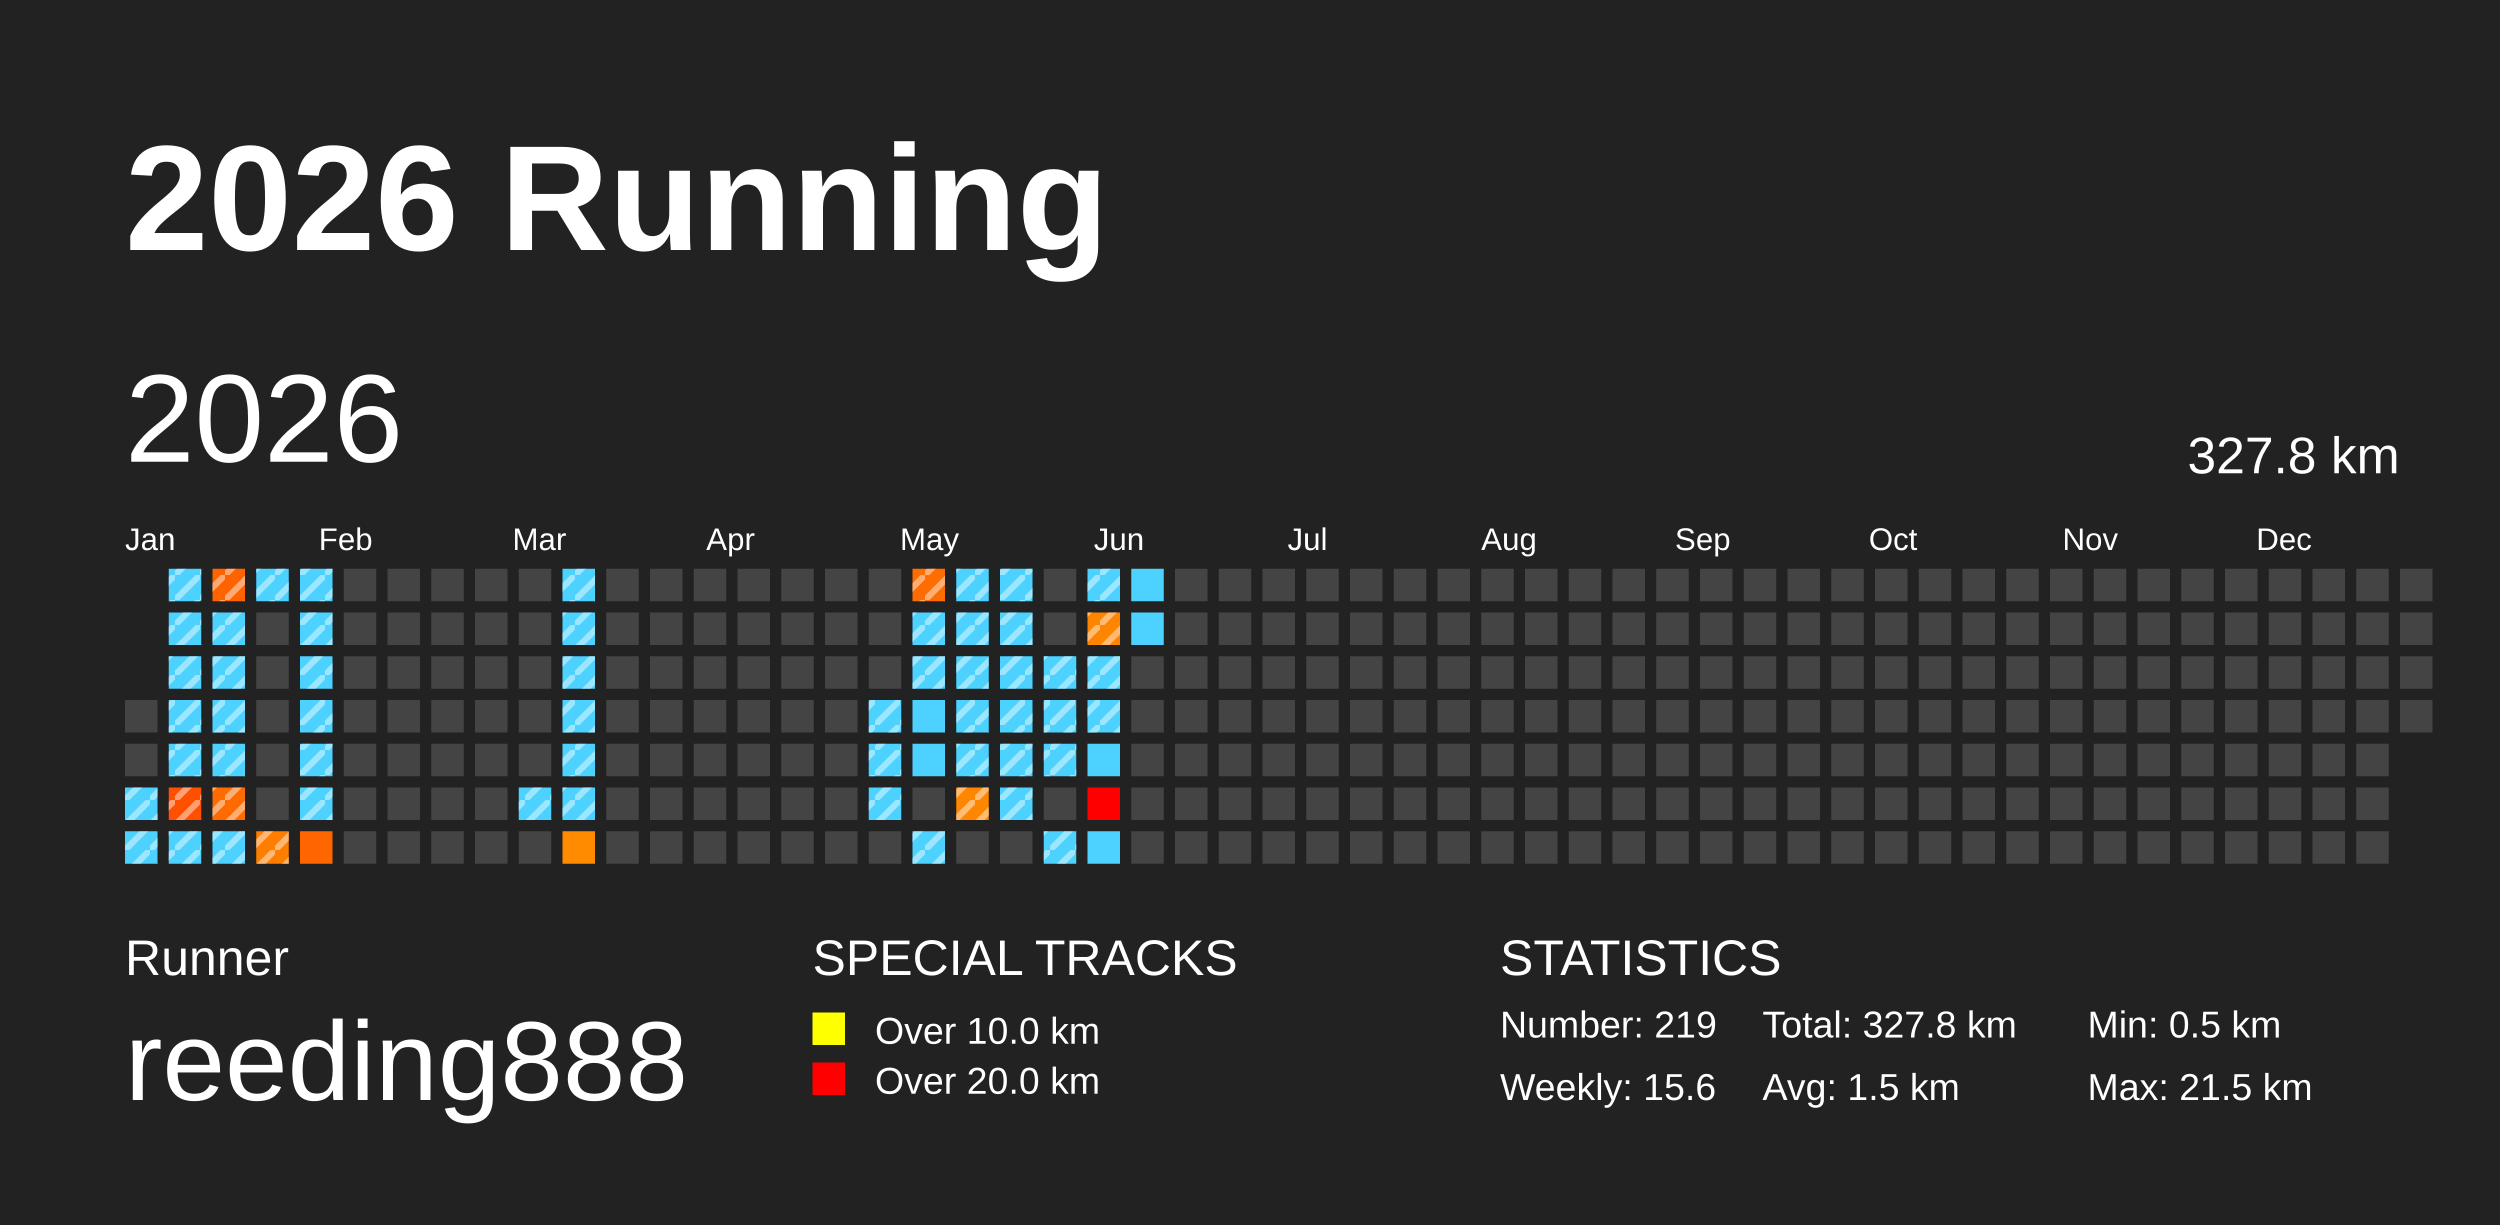
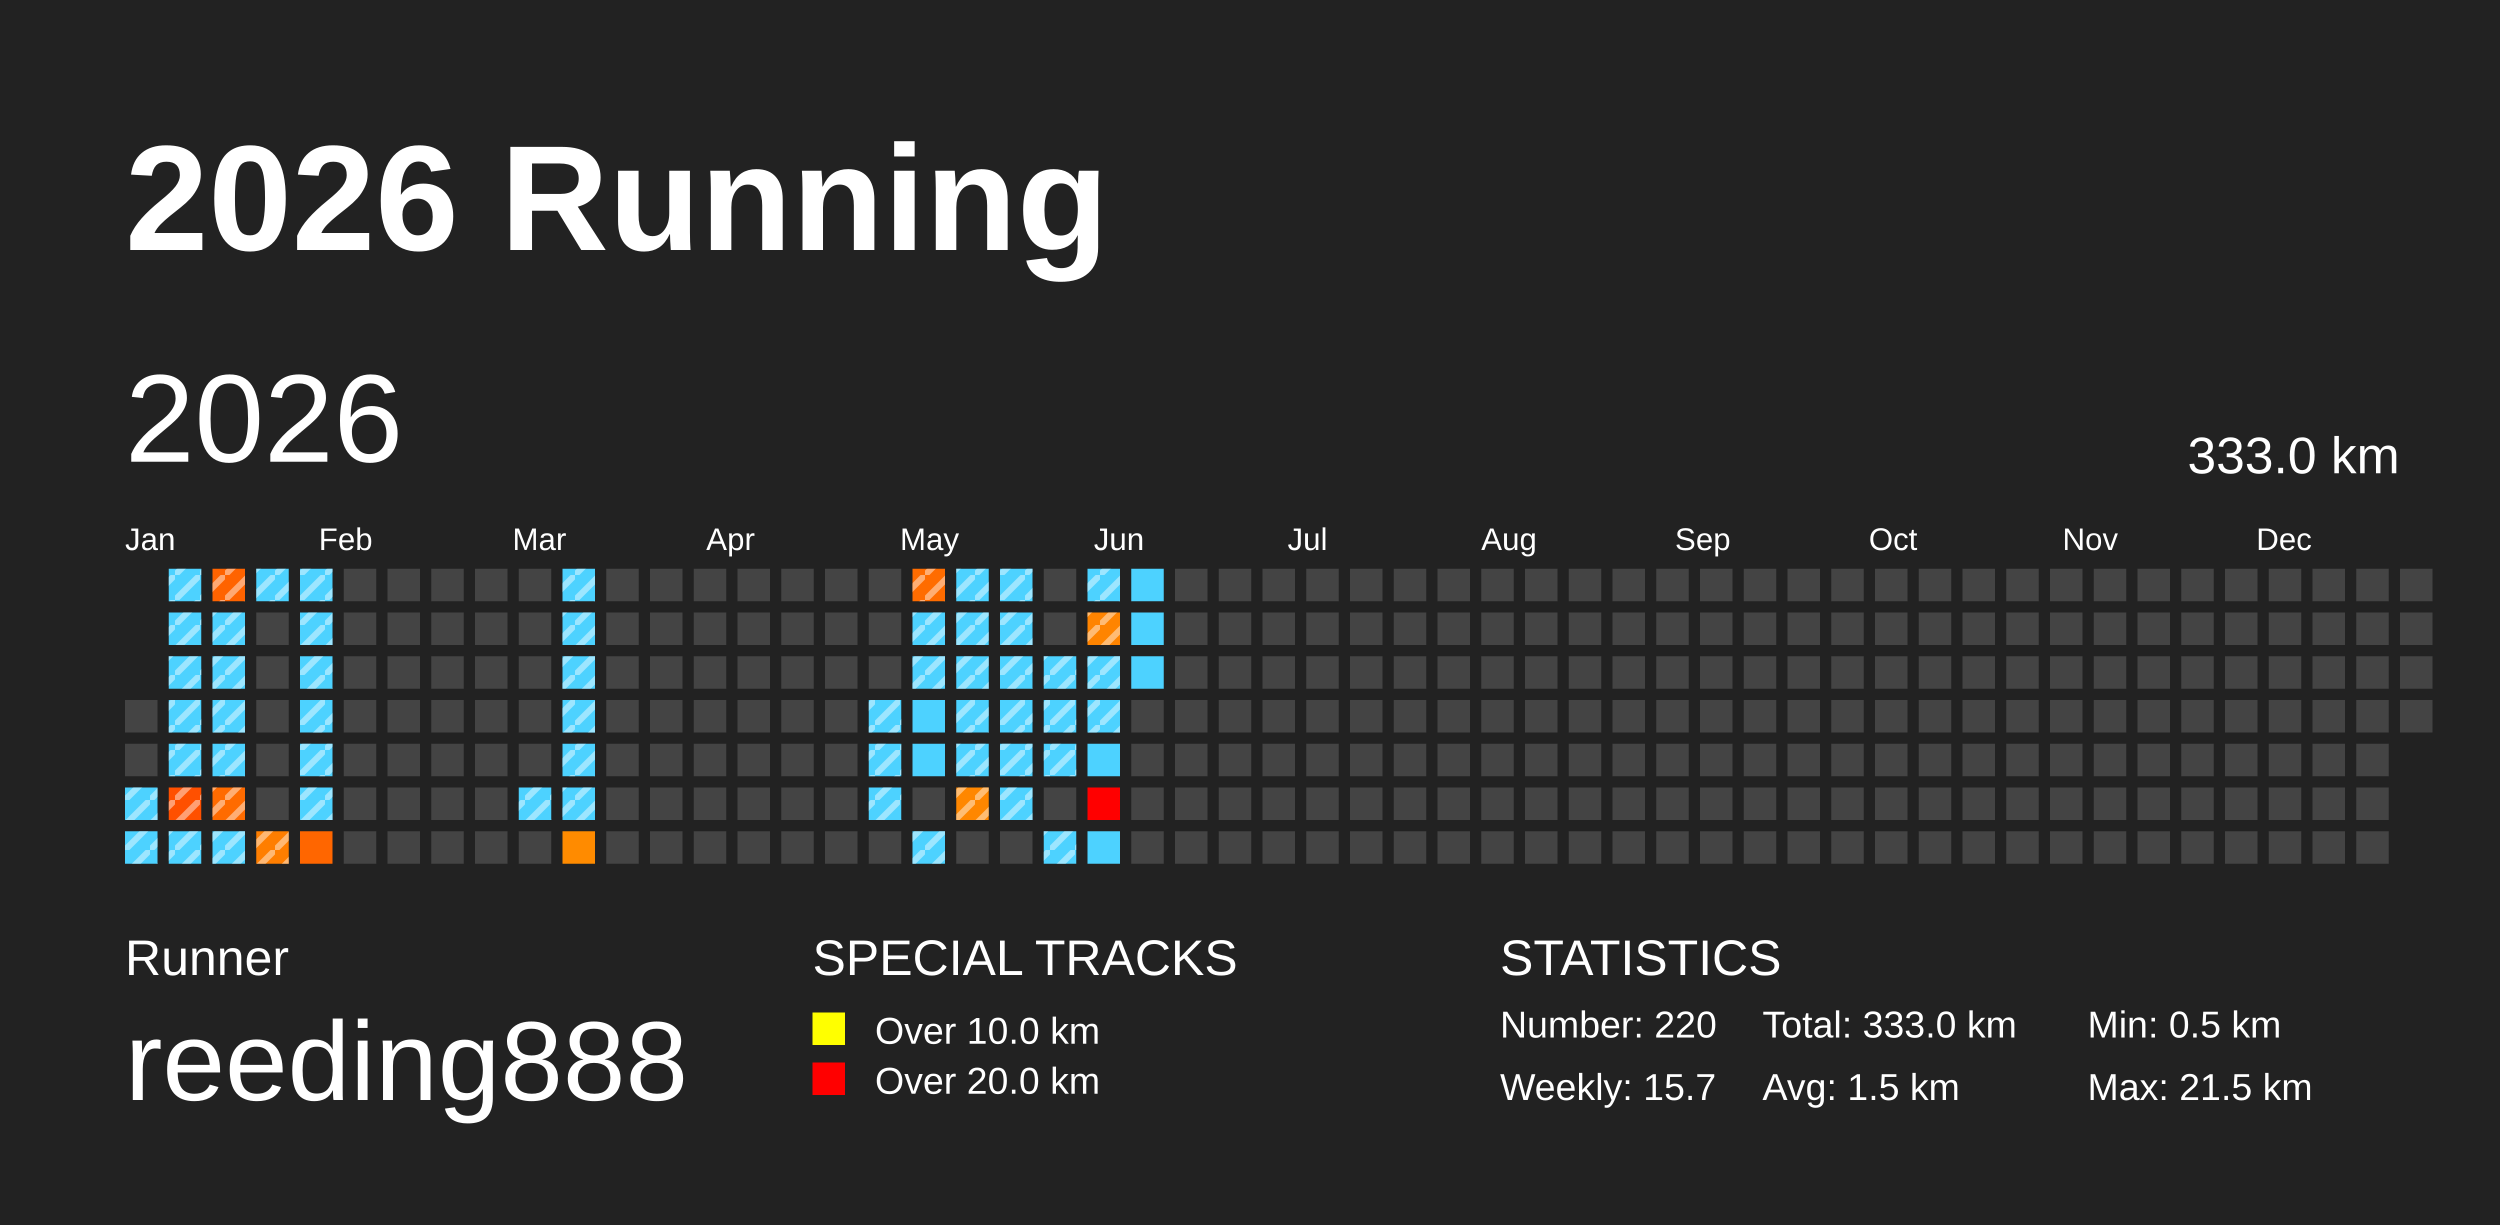
<svg xmlns="http://www.w3.org/2000/svg" baseProfile="full" height="98mm" version="1.1" viewBox="0,0,200,98" width="200mm">
  <defs>
    <pattern height="2" id="indoor-stripe" patternUnits="userSpaceOnUse" width="2">
      <line stroke="white" stroke-opacity="0.45" stroke-width="0.5" x1="0" x2="2" y1="2" y2="0" />
    </pattern>
  </defs>
  <rect fill="#222222" height="98" width="200" x="0" y="0" />
  <text fill="#FFFFFF" style="font-size:12px; font-family:Arial; font-weight:bold;" x="10" y="20">2026 Running</text>
  <text fill="#FFFFFF" style="font-size:4px; font-family:Arial" x="10" y="78">Runner</text>
  <text fill="#FFFFFF" style="font-size:9px; font-family:Arial" x="10" y="88">reeding888</text>
  <text fill="#FFFFFF" style="font-size:4px; font-family:Arial" x="65" y="78">SPECIAL TRACKS</text>
  <rect fill="yellow" height="2.6" width="2.6" x="65" y="81" />
  <text fill="#FFFFFF" style="font-size:3px; font-family:Arial" x="70" y="83.5">Over 10.0 km</text>
  <rect fill="red" height="2.6" width="2.6" x="65" y="85" />
  <text fill="#FFFFFF" style="font-size:3px; font-family:Arial" x="70" y="87.5">Over 20.0 km</text>
  <text fill="#FFFFFF" style="font-size:4px; font-family:Arial" x="120" y="78">STATISTICS</text>
-   <text fill="#FFFFFF" style="font-size:3px; font-family:Arial" x="120" y="83">Number: 219</text>
-   <text fill="#FFFFFF" style="font-size:3px; font-family:Arial" x="120" y="88">Weekly: 15.6</text>
-   <text fill="#FFFFFF" style="font-size:3px; font-family:Arial" x="141" y="83">Total: 327.8 km</text>
+   <text fill="#FFFFFF" style="font-size:3px; font-family:Arial" x="120" y="83">Number: 220</text>
+   <text fill="#FFFFFF" style="font-size:3px; font-family:Arial" x="120" y="88">Weekly: 15.7</text>
+   <text fill="#FFFFFF" style="font-size:3px; font-family:Arial" x="141" y="83">Total: 333.0 km</text>
  <text fill="#FFFFFF" style="font-size:3px; font-family:Arial" x="141" y="88">Avg: 1.5 km</text>
  <text fill="#FFFFFF" style="font-size:3px; font-family:Arial" x="167" y="83">Min: 0.5 km</text>
  <text fill="#FFFFFF" style="font-size:3px; font-family:Arial" x="167" y="88">Max: 21.5 km</text>
  <text dominant-baseline="hanging" fill="#FFFFFF" style="font-size:10.0px; font-family:Arial;" x="10" y="30">2026</text>
-   <text dominant-baseline="hanging" fill="#FFFFFF" style="font-size:4.125px; font-family:Arial;" x="175" y="35">327.8 km</text>
+   <text dominant-baseline="hanging" fill="#FFFFFF" style="font-size:4.125px; font-family:Arial;" x="175" y="35">333.0 km</text>
  <text fill="#FFFFFF" style="font-size:2.5px; font-family:Arial" x="10.0" y="44">Jan</text>
  <text fill="#FFFFFF" style="font-size:2.5px; font-family:Arial" x="25.5" y="44">Feb</text>
  <text fill="#FFFFFF" style="font-size:2.5px; font-family:Arial" x="41.0" y="44">Mar</text>
  <text fill="#FFFFFF" style="font-size:2.5px; font-family:Arial" x="56.5" y="44">Apr</text>
  <text fill="#FFFFFF" style="font-size:2.5px; font-family:Arial" x="72.0" y="44">May</text>
  <text fill="#FFFFFF" style="font-size:2.5px; font-family:Arial" x="87.5" y="44">Jun</text>
  <text fill="#FFFFFF" style="font-size:2.5px; font-family:Arial" x="103.0" y="44">Jul</text>
  <text fill="#FFFFFF" style="font-size:2.5px; font-family:Arial" x="118.5" y="44">Aug</text>
  <text fill="#FFFFFF" style="font-size:2.5px; font-family:Arial" x="134.0" y="44">Sep</text>
  <text fill="#FFFFFF" style="font-size:2.5px; font-family:Arial" x="149.5" y="44">Oct</text>
  <text fill="#FFFFFF" style="font-size:2.5px; font-family:Arial" x="165.0" y="44">Nov</text>
  <text fill="#FFFFFF" style="font-size:2.5px; font-family:Arial" x="180.5" y="44">Dec</text>
  <rect fill="#444444" height="2.6" width="2.6" x="10.0" y="56.0" />
  <rect fill="#444444" height="2.6" width="2.6" x="10.0" y="59.5" />
  <rect fill="#4dd2ff" height="2.6" width="2.6" x="10.0" y="63.0" />
  <rect fill="url(#indoor-stripe)" height="2.6" style="pointer-events: none;" width="2.6" x="10.0" y="63.0" />
  <rect fill="#4dd2ff" height="2.6" width="2.6" x="10.0" y="66.5" />
  <rect fill="url(#indoor-stripe)" height="2.6" style="pointer-events: none;" width="2.6" x="10.0" y="66.5" />
  <rect fill="#4dd2ff" height="2.6" width="2.6" x="13.5" y="45.5" />
  <rect fill="url(#indoor-stripe)" height="2.6" style="pointer-events: none;" width="2.6" x="13.5" y="45.5" />
  <rect fill="#4dd2ff" height="2.6" width="2.6" x="13.5" y="49.0" />
  <rect fill="url(#indoor-stripe)" height="2.6" style="pointer-events: none;" width="2.6" x="13.5" y="49.0" />
  <rect fill="#4dd2ff" height="2.6" width="2.6" x="13.5" y="52.5" />
  <rect fill="url(#indoor-stripe)" height="2.6" style="pointer-events: none;" width="2.6" x="13.5" y="52.5" />
  <rect fill="#4dd2ff" height="2.6" width="2.6" x="13.5" y="56.0" />
  <rect fill="url(#indoor-stripe)" height="2.6" style="pointer-events: none;" width="2.6" x="13.5" y="56.0" />
  <rect fill="#4dd2ff" height="2.6" width="2.6" x="13.5" y="59.5" />
  <rect fill="url(#indoor-stripe)" height="2.6" style="pointer-events: none;" width="2.6" x="13.5" y="59.5" />
  <rect fill="#ff5000" height="2.6" width="2.6" x="13.5" y="63.0" />
  <rect fill="url(#indoor-stripe)" height="2.6" style="pointer-events: none;" width="2.6" x="13.5" y="63.0" />
  <rect fill="#4dd2ff" height="2.6" width="2.6" x="13.5" y="66.5" />
  <rect fill="url(#indoor-stripe)" height="2.6" style="pointer-events: none;" width="2.6" x="13.5" y="66.5" />
  <rect fill="#ff6300" height="2.6" width="2.6" x="17.0" y="45.5" />
  <rect fill="url(#indoor-stripe)" height="2.6" style="pointer-events: none;" width="2.6" x="17.0" y="45.5" />
  <rect fill="#4dd2ff" height="2.6" width="2.6" x="17.0" y="49.0" />
  <rect fill="url(#indoor-stripe)" height="2.6" style="pointer-events: none;" width="2.6" x="17.0" y="49.0" />
  <rect fill="#4dd2ff" height="2.6" width="2.6" x="17.0" y="52.5" />
  <rect fill="url(#indoor-stripe)" height="2.6" style="pointer-events: none;" width="2.6" x="17.0" y="52.5" />
  <rect fill="#4dd2ff" height="2.6" width="2.6" x="17.0" y="56.0" />
  <rect fill="url(#indoor-stripe)" height="2.6" style="pointer-events: none;" width="2.6" x="17.0" y="56.0" />
  <rect fill="#4dd2ff" height="2.6" width="2.6" x="17.0" y="59.5" />
  <rect fill="url(#indoor-stripe)" height="2.6" style="pointer-events: none;" width="2.6" x="17.0" y="59.5" />
  <rect fill="#ff6b00" height="2.6" width="2.6" x="17.0" y="63.0" />
  <rect fill="url(#indoor-stripe)" height="2.6" style="pointer-events: none;" width="2.6" x="17.0" y="63.0" />
  <rect fill="#4dd2ff" height="2.6" width="2.6" x="17.0" y="66.5" />
  <rect fill="url(#indoor-stripe)" height="2.6" style="pointer-events: none;" width="2.6" x="17.0" y="66.5" />
  <rect fill="#4dd2ff" height="2.6" width="2.6" x="20.5" y="45.5" />
  <rect fill="url(#indoor-stripe)" height="2.6" style="pointer-events: none;" width="2.6" x="20.5" y="45.5" />
  <rect fill="#444444" height="2.6" width="2.6" x="20.5" y="49.0" />
  <rect fill="#444444" height="2.6" width="2.6" x="20.5" y="52.5" />
  <rect fill="#444444" height="2.6" width="2.6" x="20.5" y="56.0" />
  <rect fill="#444444" height="2.6" width="2.6" x="20.5" y="59.5" />
  <rect fill="#444444" height="2.6" width="2.6" x="20.5" y="63.0" />
  <rect fill="#ff7e00" height="2.6" width="2.6" x="20.5" y="66.5" />
  <rect fill="url(#indoor-stripe)" height="2.6" style="pointer-events: none;" width="2.6" x="20.5" y="66.5" />
  <rect fill="#4dd2ff" height="2.6" width="2.6" x="24.0" y="45.5" />
  <rect fill="url(#indoor-stripe)" height="2.6" style="pointer-events: none;" width="2.6" x="24.0" y="45.5" />
  <rect fill="#4dd2ff" height="2.6" width="2.6" x="24.0" y="49.0" />
  <rect fill="url(#indoor-stripe)" height="2.6" style="pointer-events: none;" width="2.6" x="24.0" y="49.0" />
  <rect fill="#4dd2ff" height="2.6" width="2.6" x="24.0" y="52.5" />
  <rect fill="url(#indoor-stripe)" height="2.6" style="pointer-events: none;" width="2.6" x="24.0" y="52.5" />
  <rect fill="#4dd2ff" height="2.6" width="2.6" x="24.0" y="56.0" />
  <rect fill="url(#indoor-stripe)" height="2.6" style="pointer-events: none;" width="2.6" x="24.0" y="56.0" />
  <rect fill="#4dd2ff" height="2.6" width="2.6" x="24.0" y="59.5" />
  <rect fill="url(#indoor-stripe)" height="2.6" style="pointer-events: none;" width="2.6" x="24.0" y="59.5" />
  <rect fill="#4dd2ff" height="2.6" width="2.6" x="24.0" y="63.0" />
  <rect fill="url(#indoor-stripe)" height="2.6" style="pointer-events: none;" width="2.6" x="24.0" y="63.0" />
  <rect fill="#ff6600" height="2.6" width="2.6" x="24.0" y="66.5" />
  <rect fill="#444444" height="2.6" width="2.6" x="27.5" y="45.5" />
  <rect fill="#444444" height="2.6" width="2.6" x="27.5" y="49.0" />
  <rect fill="#444444" height="2.6" width="2.6" x="27.5" y="52.5" />
  <rect fill="#444444" height="2.6" width="2.6" x="27.5" y="56.0" />
  <rect fill="#444444" height="2.6" width="2.6" x="27.5" y="59.5" />
  <rect fill="#444444" height="2.6" width="2.6" x="27.5" y="63.0" />
  <rect fill="#444444" height="2.6" width="2.6" x="27.5" y="66.5" />
  <rect fill="#444444" height="2.6" width="2.6" x="31.0" y="45.5" />
  <rect fill="#444444" height="2.6" width="2.6" x="31.0" y="49.0" />
  <rect fill="#444444" height="2.6" width="2.6" x="31.0" y="52.5" />
  <rect fill="#444444" height="2.6" width="2.6" x="31.0" y="56.0" />
  <rect fill="#444444" height="2.6" width="2.6" x="31.0" y="59.5" />
  <rect fill="#444444" height="2.6" width="2.6" x="31.0" y="63.0" />
  <rect fill="#444444" height="2.6" width="2.6" x="31.0" y="66.5" />
  <rect fill="#444444" height="2.6" width="2.6" x="34.5" y="45.5" />
  <rect fill="#444444" height="2.6" width="2.6" x="34.5" y="49.0" />
  <rect fill="#444444" height="2.6" width="2.6" x="34.5" y="52.5" />
  <rect fill="#444444" height="2.6" width="2.6" x="34.5" y="56.0" />
  <rect fill="#444444" height="2.6" width="2.6" x="34.5" y="59.5" />
  <rect fill="#444444" height="2.6" width="2.6" x="34.5" y="63.0" />
  <rect fill="#444444" height="2.6" width="2.6" x="34.5" y="66.5" />
  <rect fill="#444444" height="2.6" width="2.6" x="38.0" y="45.5" />
  <rect fill="#444444" height="2.6" width="2.6" x="38.0" y="49.0" />
  <rect fill="#444444" height="2.6" width="2.6" x="38.0" y="52.5" />
  <rect fill="#444444" height="2.6" width="2.6" x="38.0" y="56.0" />
  <rect fill="#444444" height="2.6" width="2.6" x="38.0" y="59.5" />
  <rect fill="#444444" height="2.6" width="2.6" x="38.0" y="63.0" />
  <rect fill="#444444" height="2.6" width="2.6" x="38.0" y="66.5" />
  <rect fill="#444444" height="2.6" width="2.6" x="41.5" y="45.5" />
  <rect fill="#444444" height="2.6" width="2.6" x="41.5" y="49.0" />
  <rect fill="#444444" height="2.6" width="2.6" x="41.5" y="52.5" />
  <rect fill="#444444" height="2.6" width="2.6" x="41.5" y="56.0" />
  <rect fill="#444444" height="2.6" width="2.6" x="41.5" y="59.5" />
  <rect fill="#4dd2ff" height="2.6" width="2.6" x="41.5" y="63.0" />
  <rect fill="url(#indoor-stripe)" height="2.6" style="pointer-events: none;" width="2.6" x="41.5" y="63.0" />
  <rect fill="#444444" height="2.6" width="2.6" x="41.5" y="66.5" />
  <rect fill="#4dd2ff" height="2.6" width="2.6" x="45.0" y="45.5" />
  <rect fill="url(#indoor-stripe)" height="2.6" style="pointer-events: none;" width="2.6" x="45.0" y="45.5" />
  <rect fill="#4dd2ff" height="2.6" width="2.6" x="45.0" y="49.0" />
  <rect fill="url(#indoor-stripe)" height="2.6" style="pointer-events: none;" width="2.6" x="45.0" y="49.0" />
  <rect fill="#4dd2ff" height="2.6" width="2.6" x="45.0" y="52.5" />
  <rect fill="url(#indoor-stripe)" height="2.6" style="pointer-events: none;" width="2.6" x="45.0" y="52.5" />
  <rect fill="#4dd2ff" height="2.6" width="2.6" x="45.0" y="56.0" />
  <rect fill="url(#indoor-stripe)" height="2.6" style="pointer-events: none;" width="2.6" x="45.0" y="56.0" />
  <rect fill="#4dd2ff" height="2.6" width="2.6" x="45.0" y="59.5" />
  <rect fill="url(#indoor-stripe)" height="2.6" style="pointer-events: none;" width="2.6" x="45.0" y="59.5" />
  <rect fill="#4dd2ff" height="2.6" width="2.6" x="45.0" y="63.0" />
  <rect fill="url(#indoor-stripe)" height="2.6" style="pointer-events: none;" width="2.6" x="45.0" y="63.0" />
  <rect fill="#ff8b00" height="2.6" width="2.6" x="45.0" y="66.5" />
  <rect fill="#444444" height="2.6" width="2.6" x="48.5" y="45.5" />
  <rect fill="#444444" height="2.6" width="2.6" x="48.5" y="49.0" />
  <rect fill="#444444" height="2.6" width="2.6" x="48.5" y="52.5" />
  <rect fill="#444444" height="2.6" width="2.6" x="48.5" y="56.0" />
  <rect fill="#444444" height="2.6" width="2.6" x="48.5" y="59.5" />
  <rect fill="#444444" height="2.6" width="2.6" x="48.5" y="63.0" />
  <rect fill="#444444" height="2.6" width="2.6" x="48.5" y="66.5" />
  <rect fill="#444444" height="2.6" width="2.6" x="52.0" y="45.5" />
  <rect fill="#444444" height="2.6" width="2.6" x="52.0" y="49.0" />
  <rect fill="#444444" height="2.6" width="2.6" x="52.0" y="52.5" />
  <rect fill="#444444" height="2.6" width="2.6" x="52.0" y="56.0" />
  <rect fill="#444444" height="2.6" width="2.6" x="52.0" y="59.5" />
  <rect fill="#444444" height="2.6" width="2.6" x="52.0" y="63.0" />
  <rect fill="#444444" height="2.6" width="2.6" x="52.0" y="66.5" />
  <rect fill="#444444" height="2.6" width="2.6" x="55.5" y="45.5" />
  <rect fill="#444444" height="2.6" width="2.6" x="55.5" y="49.0" />
  <rect fill="#444444" height="2.6" width="2.6" x="55.5" y="52.5" />
  <rect fill="#444444" height="2.6" width="2.6" x="55.5" y="56.0" />
  <rect fill="#444444" height="2.6" width="2.6" x="55.5" y="59.5" />
  <rect fill="#444444" height="2.6" width="2.6" x="55.5" y="63.0" />
  <rect fill="#444444" height="2.6" width="2.6" x="55.5" y="66.5" />
  <rect fill="#444444" height="2.6" width="2.6" x="59.0" y="45.5" />
  <rect fill="#444444" height="2.6" width="2.6" x="59.0" y="49.0" />
  <rect fill="#444444" height="2.6" width="2.6" x="59.0" y="52.5" />
  <rect fill="#444444" height="2.6" width="2.6" x="59.0" y="56.0" />
  <rect fill="#444444" height="2.6" width="2.6" x="59.0" y="59.5" />
  <rect fill="#444444" height="2.6" width="2.6" x="59.0" y="63.0" />
  <rect fill="#444444" height="2.6" width="2.6" x="59.0" y="66.5" />
  <rect fill="#444444" height="2.6" width="2.6" x="62.5" y="45.5" />
  <rect fill="#444444" height="2.6" width="2.6" x="62.5" y="49.0" />
  <rect fill="#444444" height="2.6" width="2.6" x="62.5" y="52.5" />
  <rect fill="#444444" height="2.6" width="2.6" x="62.5" y="56.0" />
  <rect fill="#444444" height="2.6" width="2.6" x="62.5" y="59.5" />
  <rect fill="#444444" height="2.6" width="2.6" x="62.5" y="63.0" />
  <rect fill="#444444" height="2.6" width="2.6" x="62.5" y="66.5" />
  <rect fill="#444444" height="2.6" width="2.6" x="66.0" y="45.5" />
  <rect fill="#444444" height="2.6" width="2.6" x="66.0" y="49.0" />
  <rect fill="#444444" height="2.6" width="2.6" x="66.0" y="52.5" />
  <rect fill="#444444" height="2.6" width="2.6" x="66.0" y="56.0" />
  <rect fill="#444444" height="2.6" width="2.6" x="66.0" y="59.5" />
  <rect fill="#444444" height="2.6" width="2.6" x="66.0" y="63.0" />
  <rect fill="#444444" height="2.6" width="2.6" x="66.0" y="66.5" />
  <rect fill="#444444" height="2.6" width="2.6" x="69.5" y="45.5" />
  <rect fill="#444444" height="2.6" width="2.6" x="69.5" y="49.0" />
  <rect fill="#444444" height="2.6" width="2.6" x="69.5" y="52.5" />
  <rect fill="#4dd2ff" height="2.6" width="2.6" x="69.5" y="56.0" />
  <rect fill="url(#indoor-stripe)" height="2.6" style="pointer-events: none;" width="2.6" x="69.5" y="56.0" />
  <rect fill="#4dd2ff" height="2.6" width="2.6" x="69.5" y="59.5" />
  <rect fill="url(#indoor-stripe)" height="2.6" style="pointer-events: none;" width="2.6" x="69.5" y="59.5" />
  <rect fill="#4dd2ff" height="2.6" width="2.6" x="69.5" y="63.0" />
  <rect fill="url(#indoor-stripe)" height="2.6" style="pointer-events: none;" width="2.6" x="69.5" y="63.0" />
  <rect fill="#444444" height="2.6" width="2.6" x="69.5" y="66.5" />
  <rect fill="#ff6c00" height="2.6" width="2.6" x="73.0" y="45.5" />
  <rect fill="url(#indoor-stripe)" height="2.6" style="pointer-events: none;" width="2.6" x="73.0" y="45.5" />
  <rect fill="#4dd2ff" height="2.6" width="2.6" x="73.0" y="49.0" />
  <rect fill="url(#indoor-stripe)" height="2.6" style="pointer-events: none;" width="2.6" x="73.0" y="49.0" />
  <rect fill="#4dd2ff" height="2.6" width="2.6" x="73.0" y="52.5" />
  <rect fill="url(#indoor-stripe)" height="2.6" style="pointer-events: none;" width="2.6" x="73.0" y="52.5" />
  <rect fill="#4dd2ff" height="2.6" width="2.6" x="73.0" y="56.0" />
  <rect fill="#4dd2ff" height="2.6" width="2.6" x="73.0" y="59.5" />
  <rect fill="#444444" height="2.6" width="2.6" x="73.0" y="63.0" />
  <rect fill="#4dd2ff" height="2.6" width="2.6" x="73.0" y="66.5" />
  <rect fill="url(#indoor-stripe)" height="2.6" style="pointer-events: none;" width="2.6" x="73.0" y="66.5" />
  <rect fill="#4dd2ff" height="2.6" width="2.6" x="76.5" y="45.5" />
  <rect fill="url(#indoor-stripe)" height="2.6" style="pointer-events: none;" width="2.6" x="76.5" y="45.5" />
  <rect fill="#4dd2ff" height="2.6" width="2.6" x="76.5" y="49.0" />
  <rect fill="url(#indoor-stripe)" height="2.6" style="pointer-events: none;" width="2.6" x="76.5" y="49.0" />
  <rect fill="#4dd2ff" height="2.6" width="2.6" x="76.5" y="52.5" />
  <rect fill="url(#indoor-stripe)" height="2.6" style="pointer-events: none;" width="2.6" x="76.5" y="52.5" />
  <rect fill="#4dd2ff" height="2.6" width="2.6" x="76.5" y="56.0" />
  <rect fill="url(#indoor-stripe)" height="2.6" style="pointer-events: none;" width="2.6" x="76.5" y="56.0" />
  <rect fill="#4dd2ff" height="2.6" width="2.6" x="76.5" y="59.5" />
  <rect fill="url(#indoor-stripe)" height="2.6" style="pointer-events: none;" width="2.6" x="76.5" y="59.5" />
  <rect fill="#ff8700" height="2.6" width="2.6" x="76.5" y="63.0" />
  <rect fill="url(#indoor-stripe)" height="2.6" style="pointer-events: none;" width="2.6" x="76.5" y="63.0" />
  <rect fill="#444444" height="2.6" width="2.6" x="76.5" y="66.5" />
  <rect fill="#4dd2ff" height="2.6" width="2.6" x="80.0" y="45.5" />
  <rect fill="url(#indoor-stripe)" height="2.6" style="pointer-events: none;" width="2.6" x="80.0" y="45.5" />
  <rect fill="#4dd2ff" height="2.6" width="2.6" x="80.0" y="49.0" />
  <rect fill="url(#indoor-stripe)" height="2.6" style="pointer-events: none;" width="2.6" x="80.0" y="49.0" />
  <rect fill="#4dd2ff" height="2.6" width="2.6" x="80.0" y="52.5" />
  <rect fill="url(#indoor-stripe)" height="2.6" style="pointer-events: none;" width="2.6" x="80.0" y="52.5" />
  <rect fill="#4dd2ff" height="2.6" width="2.6" x="80.0" y="56.0" />
  <rect fill="url(#indoor-stripe)" height="2.6" style="pointer-events: none;" width="2.6" x="80.0" y="56.0" />
  <rect fill="#4dd2ff" height="2.6" width="2.6" x="80.0" y="59.5" />
  <rect fill="url(#indoor-stripe)" height="2.6" style="pointer-events: none;" width="2.6" x="80.0" y="59.5" />
  <rect fill="#4dd2ff" height="2.6" width="2.6" x="80.0" y="63.0" />
  <rect fill="url(#indoor-stripe)" height="2.6" style="pointer-events: none;" width="2.6" x="80.0" y="63.0" />
  <rect fill="#444444" height="2.6" width="2.6" x="80.0" y="66.5" />
  <rect fill="#444444" height="2.6" width="2.6" x="83.5" y="45.5" />
  <rect fill="#444444" height="2.6" width="2.6" x="83.5" y="49.0" />
  <rect fill="#4dd2ff" height="2.6" width="2.6" x="83.5" y="52.5" />
  <rect fill="url(#indoor-stripe)" height="2.6" style="pointer-events: none;" width="2.6" x="83.5" y="52.5" />
  <rect fill="#4dd2ff" height="2.6" width="2.6" x="83.5" y="56.0" />
  <rect fill="url(#indoor-stripe)" height="2.6" style="pointer-events: none;" width="2.6" x="83.5" y="56.0" />
  <rect fill="#4dd2ff" height="2.6" width="2.6" x="83.5" y="59.5" />
  <rect fill="url(#indoor-stripe)" height="2.6" style="pointer-events: none;" width="2.6" x="83.5" y="59.5" />
  <rect fill="#444444" height="2.6" width="2.6" x="83.5" y="63.0" />
  <rect fill="#4dd2ff" height="2.6" width="2.6" x="83.5" y="66.5" />
  <rect fill="url(#indoor-stripe)" height="2.6" style="pointer-events: none;" width="2.6" x="83.5" y="66.5" />
  <rect fill="#4dd2ff" height="2.6" width="2.6" x="87.0" y="45.5" />
  <rect fill="url(#indoor-stripe)" height="2.6" style="pointer-events: none;" width="2.6" x="87.0" y="45.5" />
  <rect fill="#ff8400" height="2.6" width="2.6" x="87.0" y="49.0" />
  <rect fill="url(#indoor-stripe)" height="2.6" style="pointer-events: none;" width="2.6" x="87.0" y="49.0" />
  <rect fill="#4dd2ff" height="2.6" width="2.6" x="87.0" y="52.5" />
  <rect fill="url(#indoor-stripe)" height="2.6" style="pointer-events: none;" width="2.6" x="87.0" y="52.5" />
  <rect fill="#4dd2ff" height="2.6" width="2.6" x="87.0" y="56.0" />
  <rect fill="url(#indoor-stripe)" height="2.6" style="pointer-events: none;" width="2.6" x="87.0" y="56.0" />
  <rect fill="#4dd2ff" height="2.6" width="2.6" x="87.0" y="59.5" />
  <rect fill="red" height="2.6" width="2.6" x="87.0" y="63.0" />
  <rect fill="#4dd2ff" height="2.6" width="2.6" x="87.0" y="66.5" />
  <rect fill="#4dd2ff" height="2.6" width="2.6" x="90.5" y="45.5" />
  <rect fill="#4dd2ff" height="2.6" width="2.6" x="90.5" y="49.0" />
-   <rect fill="#444444" height="2.6" width="2.6" x="90.5" y="52.5" />
+   <rect fill="#4dd2ff" height="2.6" width="2.6" x="90.5" y="52.5" />
  <rect fill="#444444" height="2.6" width="2.6" x="90.5" y="56.0" />
  <rect fill="#444444" height="2.6" width="2.6" x="90.5" y="59.5" />
  <rect fill="#444444" height="2.6" width="2.6" x="90.5" y="63.0" />
  <rect fill="#444444" height="2.6" width="2.6" x="90.5" y="66.5" />
  <rect fill="#444444" height="2.6" width="2.6" x="94.0" y="45.5" />
  <rect fill="#444444" height="2.6" width="2.6" x="94.0" y="49.0" />
  <rect fill="#444444" height="2.6" width="2.6" x="94.0" y="52.5" />
  <rect fill="#444444" height="2.6" width="2.6" x="94.0" y="56.0" />
  <rect fill="#444444" height="2.6" width="2.6" x="94.0" y="59.5" />
  <rect fill="#444444" height="2.6" width="2.6" x="94.0" y="63.0" />
  <rect fill="#444444" height="2.6" width="2.6" x="94.0" y="66.5" />
  <rect fill="#444444" height="2.6" width="2.6" x="97.5" y="45.5" />
  <rect fill="#444444" height="2.6" width="2.6" x="97.5" y="49.0" />
  <rect fill="#444444" height="2.6" width="2.6" x="97.5" y="52.5" />
  <rect fill="#444444" height="2.6" width="2.6" x="97.5" y="56.0" />
  <rect fill="#444444" height="2.6" width="2.6" x="97.5" y="59.5" />
  <rect fill="#444444" height="2.6" width="2.6" x="97.5" y="63.0" />
  <rect fill="#444444" height="2.6" width="2.6" x="97.5" y="66.5" />
  <rect fill="#444444" height="2.6" width="2.6" x="101.0" y="45.5" />
  <rect fill="#444444" height="2.6" width="2.6" x="101.0" y="49.0" />
  <rect fill="#444444" height="2.6" width="2.6" x="101.0" y="52.5" />
  <rect fill="#444444" height="2.6" width="2.6" x="101.0" y="56.0" />
  <rect fill="#444444" height="2.6" width="2.6" x="101.0" y="59.5" />
  <rect fill="#444444" height="2.6" width="2.6" x="101.0" y="63.0" />
  <rect fill="#444444" height="2.6" width="2.6" x="101.0" y="66.5" />
  <rect fill="#444444" height="2.6" width="2.6" x="104.5" y="45.5" />
  <rect fill="#444444" height="2.6" width="2.6" x="104.5" y="49.0" />
  <rect fill="#444444" height="2.6" width="2.6" x="104.5" y="52.5" />
  <rect fill="#444444" height="2.6" width="2.6" x="104.5" y="56.0" />
  <rect fill="#444444" height="2.6" width="2.6" x="104.5" y="59.5" />
  <rect fill="#444444" height="2.6" width="2.6" x="104.5" y="63.0" />
  <rect fill="#444444" height="2.6" width="2.6" x="104.5" y="66.5" />
  <rect fill="#444444" height="2.6" width="2.6" x="108.0" y="45.5" />
  <rect fill="#444444" height="2.6" width="2.6" x="108.0" y="49.0" />
  <rect fill="#444444" height="2.6" width="2.6" x="108.0" y="52.5" />
  <rect fill="#444444" height="2.6" width="2.6" x="108.0" y="56.0" />
  <rect fill="#444444" height="2.6" width="2.6" x="108.0" y="59.5" />
  <rect fill="#444444" height="2.6" width="2.6" x="108.0" y="63.0" />
  <rect fill="#444444" height="2.6" width="2.6" x="108.0" y="66.5" />
  <rect fill="#444444" height="2.6" width="2.6" x="111.5" y="45.5" />
  <rect fill="#444444" height="2.6" width="2.6" x="111.5" y="49.0" />
  <rect fill="#444444" height="2.6" width="2.6" x="111.5" y="52.5" />
  <rect fill="#444444" height="2.6" width="2.6" x="111.5" y="56.0" />
  <rect fill="#444444" height="2.6" width="2.6" x="111.5" y="59.5" />
  <rect fill="#444444" height="2.6" width="2.6" x="111.5" y="63.0" />
  <rect fill="#444444" height="2.6" width="2.6" x="111.5" y="66.5" />
  <rect fill="#444444" height="2.6" width="2.6" x="115.0" y="45.5" />
  <rect fill="#444444" height="2.6" width="2.6" x="115.0" y="49.0" />
  <rect fill="#444444" height="2.6" width="2.6" x="115.0" y="52.5" />
  <rect fill="#444444" height="2.6" width="2.6" x="115.0" y="56.0" />
  <rect fill="#444444" height="2.6" width="2.6" x="115.0" y="59.5" />
  <rect fill="#444444" height="2.6" width="2.6" x="115.0" y="63.0" />
  <rect fill="#444444" height="2.6" width="2.6" x="115.0" y="66.5" />
  <rect fill="#444444" height="2.6" width="2.6" x="118.5" y="45.5" />
  <rect fill="#444444" height="2.6" width="2.6" x="118.5" y="49.0" />
  <rect fill="#444444" height="2.6" width="2.6" x="118.5" y="52.5" />
  <rect fill="#444444" height="2.6" width="2.6" x="118.5" y="56.0" />
  <rect fill="#444444" height="2.6" width="2.6" x="118.5" y="59.5" />
  <rect fill="#444444" height="2.6" width="2.6" x="118.5" y="63.0" />
  <rect fill="#444444" height="2.6" width="2.6" x="118.5" y="66.5" />
  <rect fill="#444444" height="2.6" width="2.6" x="122.0" y="45.5" />
  <rect fill="#444444" height="2.6" width="2.6" x="122.0" y="49.0" />
  <rect fill="#444444" height="2.6" width="2.6" x="122.0" y="52.5" />
  <rect fill="#444444" height="2.6" width="2.6" x="122.0" y="56.0" />
  <rect fill="#444444" height="2.6" width="2.6" x="122.0" y="59.5" />
  <rect fill="#444444" height="2.6" width="2.6" x="122.0" y="63.0" />
  <rect fill="#444444" height="2.6" width="2.6" x="122.0" y="66.5" />
  <rect fill="#444444" height="2.6" width="2.6" x="125.5" y="45.5" />
  <rect fill="#444444" height="2.6" width="2.6" x="125.5" y="49.0" />
  <rect fill="#444444" height="2.6" width="2.6" x="125.5" y="52.5" />
  <rect fill="#444444" height="2.6" width="2.6" x="125.5" y="56.0" />
  <rect fill="#444444" height="2.6" width="2.6" x="125.5" y="59.5" />
  <rect fill="#444444" height="2.6" width="2.6" x="125.5" y="63.0" />
  <rect fill="#444444" height="2.6" width="2.6" x="125.5" y="66.5" />
  <rect fill="#444444" height="2.6" width="2.6" x="129.0" y="45.5" />
  <rect fill="#444444" height="2.6" width="2.6" x="129.0" y="49.0" />
  <rect fill="#444444" height="2.6" width="2.6" x="129.0" y="52.5" />
  <rect fill="#444444" height="2.6" width="2.6" x="129.0" y="56.0" />
  <rect fill="#444444" height="2.6" width="2.6" x="129.0" y="59.5" />
  <rect fill="#444444" height="2.6" width="2.6" x="129.0" y="63.0" />
  <rect fill="#444444" height="2.6" width="2.6" x="129.0" y="66.5" />
  <rect fill="#444444" height="2.6" width="2.6" x="132.5" y="45.5" />
  <rect fill="#444444" height="2.6" width="2.6" x="132.5" y="49.0" />
  <rect fill="#444444" height="2.6" width="2.6" x="132.5" y="52.5" />
  <rect fill="#444444" height="2.6" width="2.6" x="132.5" y="56.0" />
  <rect fill="#444444" height="2.6" width="2.6" x="132.5" y="59.5" />
  <rect fill="#444444" height="2.6" width="2.6" x="132.5" y="63.0" />
  <rect fill="#444444" height="2.6" width="2.6" x="132.5" y="66.5" />
  <rect fill="#444444" height="2.6" width="2.6" x="136.0" y="45.5" />
  <rect fill="#444444" height="2.6" width="2.6" x="136.0" y="49.0" />
  <rect fill="#444444" height="2.6" width="2.6" x="136.0" y="52.5" />
  <rect fill="#444444" height="2.6" width="2.6" x="136.0" y="56.0" />
  <rect fill="#444444" height="2.6" width="2.6" x="136.0" y="59.5" />
  <rect fill="#444444" height="2.6" width="2.6" x="136.0" y="63.0" />
  <rect fill="#444444" height="2.6" width="2.6" x="136.0" y="66.5" />
  <rect fill="#444444" height="2.6" width="2.6" x="139.5" y="45.5" />
  <rect fill="#444444" height="2.6" width="2.6" x="139.5" y="49.0" />
  <rect fill="#444444" height="2.6" width="2.6" x="139.5" y="52.5" />
  <rect fill="#444444" height="2.6" width="2.6" x="139.5" y="56.0" />
  <rect fill="#444444" height="2.6" width="2.6" x="139.5" y="59.5" />
  <rect fill="#444444" height="2.6" width="2.6" x="139.5" y="63.0" />
  <rect fill="#444444" height="2.6" width="2.6" x="139.5" y="66.5" />
  <rect fill="#444444" height="2.6" width="2.6" x="143.0" y="45.5" />
  <rect fill="#444444" height="2.6" width="2.6" x="143.0" y="49.0" />
  <rect fill="#444444" height="2.6" width="2.6" x="143.0" y="52.5" />
  <rect fill="#444444" height="2.6" width="2.6" x="143.0" y="56.0" />
  <rect fill="#444444" height="2.6" width="2.6" x="143.0" y="59.5" />
  <rect fill="#444444" height="2.6" width="2.6" x="143.0" y="63.0" />
  <rect fill="#444444" height="2.6" width="2.6" x="143.0" y="66.5" />
  <rect fill="#444444" height="2.6" width="2.6" x="146.5" y="45.5" />
  <rect fill="#444444" height="2.6" width="2.6" x="146.5" y="49.0" />
  <rect fill="#444444" height="2.6" width="2.6" x="146.5" y="52.5" />
  <rect fill="#444444" height="2.6" width="2.6" x="146.5" y="56.0" />
  <rect fill="#444444" height="2.6" width="2.6" x="146.5" y="59.5" />
  <rect fill="#444444" height="2.6" width="2.6" x="146.5" y="63.0" />
  <rect fill="#444444" height="2.6" width="2.6" x="146.5" y="66.5" />
  <rect fill="#444444" height="2.6" width="2.6" x="150.0" y="45.5" />
  <rect fill="#444444" height="2.6" width="2.6" x="150.0" y="49.0" />
  <rect fill="#444444" height="2.6" width="2.6" x="150.0" y="52.5" />
  <rect fill="#444444" height="2.6" width="2.6" x="150.0" y="56.0" />
  <rect fill="#444444" height="2.6" width="2.6" x="150.0" y="59.5" />
  <rect fill="#444444" height="2.6" width="2.6" x="150.0" y="63.0" />
  <rect fill="#444444" height="2.6" width="2.6" x="150.0" y="66.5" />
  <rect fill="#444444" height="2.6" width="2.6" x="153.5" y="45.5" />
  <rect fill="#444444" height="2.6" width="2.6" x="153.5" y="49.0" />
  <rect fill="#444444" height="2.6" width="2.6" x="153.5" y="52.5" />
  <rect fill="#444444" height="2.6" width="2.6" x="153.5" y="56.0" />
  <rect fill="#444444" height="2.6" width="2.6" x="153.5" y="59.5" />
  <rect fill="#444444" height="2.6" width="2.6" x="153.5" y="63.0" />
  <rect fill="#444444" height="2.6" width="2.6" x="153.5" y="66.5" />
  <rect fill="#444444" height="2.6" width="2.6" x="157.0" y="45.5" />
  <rect fill="#444444" height="2.6" width="2.6" x="157.0" y="49.0" />
  <rect fill="#444444" height="2.6" width="2.6" x="157.0" y="52.5" />
  <rect fill="#444444" height="2.6" width="2.6" x="157.0" y="56.0" />
  <rect fill="#444444" height="2.6" width="2.6" x="157.0" y="59.5" />
  <rect fill="#444444" height="2.6" width="2.6" x="157.0" y="63.0" />
  <rect fill="#444444" height="2.6" width="2.6" x="157.0" y="66.5" />
  <rect fill="#444444" height="2.6" width="2.6" x="160.5" y="45.5" />
  <rect fill="#444444" height="2.6" width="2.6" x="160.5" y="49.0" />
  <rect fill="#444444" height="2.6" width="2.6" x="160.5" y="52.5" />
  <rect fill="#444444" height="2.6" width="2.6" x="160.5" y="56.0" />
  <rect fill="#444444" height="2.6" width="2.6" x="160.5" y="59.5" />
  <rect fill="#444444" height="2.6" width="2.6" x="160.5" y="63.0" />
  <rect fill="#444444" height="2.6" width="2.6" x="160.5" y="66.5" />
  <rect fill="#444444" height="2.6" width="2.6" x="164.0" y="45.5" />
  <rect fill="#444444" height="2.6" width="2.6" x="164.0" y="49.0" />
  <rect fill="#444444" height="2.6" width="2.6" x="164.0" y="52.5" />
  <rect fill="#444444" height="2.6" width="2.6" x="164.0" y="56.0" />
  <rect fill="#444444" height="2.6" width="2.6" x="164.0" y="59.5" />
  <rect fill="#444444" height="2.6" width="2.6" x="164.0" y="63.0" />
  <rect fill="#444444" height="2.6" width="2.6" x="164.0" y="66.5" />
  <rect fill="#444444" height="2.6" width="2.6" x="167.5" y="45.5" />
  <rect fill="#444444" height="2.6" width="2.6" x="167.5" y="49.0" />
  <rect fill="#444444" height="2.6" width="2.6" x="167.5" y="52.5" />
  <rect fill="#444444" height="2.6" width="2.6" x="167.5" y="56.0" />
  <rect fill="#444444" height="2.6" width="2.6" x="167.5" y="59.5" />
  <rect fill="#444444" height="2.6" width="2.6" x="167.5" y="63.0" />
  <rect fill="#444444" height="2.6" width="2.6" x="167.5" y="66.5" />
  <rect fill="#444444" height="2.6" width="2.6" x="171.0" y="45.5" />
  <rect fill="#444444" height="2.6" width="2.6" x="171.0" y="49.0" />
  <rect fill="#444444" height="2.6" width="2.6" x="171.0" y="52.5" />
  <rect fill="#444444" height="2.6" width="2.6" x="171.0" y="56.0" />
  <rect fill="#444444" height="2.6" width="2.6" x="171.0" y="59.5" />
  <rect fill="#444444" height="2.6" width="2.6" x="171.0" y="63.0" />
  <rect fill="#444444" height="2.6" width="2.6" x="171.0" y="66.5" />
  <rect fill="#444444" height="2.6" width="2.6" x="174.5" y="45.5" />
  <rect fill="#444444" height="2.6" width="2.6" x="174.5" y="49.0" />
  <rect fill="#444444" height="2.6" width="2.6" x="174.5" y="52.5" />
  <rect fill="#444444" height="2.6" width="2.6" x="174.5" y="56.0" />
  <rect fill="#444444" height="2.6" width="2.6" x="174.5" y="59.5" />
  <rect fill="#444444" height="2.6" width="2.6" x="174.5" y="63.0" />
  <rect fill="#444444" height="2.6" width="2.6" x="174.5" y="66.5" />
  <rect fill="#444444" height="2.6" width="2.6" x="178.0" y="45.5" />
  <rect fill="#444444" height="2.6" width="2.6" x="178.0" y="49.0" />
  <rect fill="#444444" height="2.6" width="2.6" x="178.0" y="52.5" />
  <rect fill="#444444" height="2.6" width="2.6" x="178.0" y="56.0" />
  <rect fill="#444444" height="2.6" width="2.6" x="178.0" y="59.5" />
  <rect fill="#444444" height="2.6" width="2.6" x="178.0" y="63.0" />
  <rect fill="#444444" height="2.6" width="2.6" x="178.0" y="66.5" />
  <rect fill="#444444" height="2.6" width="2.6" x="181.5" y="45.5" />
  <rect fill="#444444" height="2.6" width="2.6" x="181.5" y="49.0" />
  <rect fill="#444444" height="2.6" width="2.6" x="181.5" y="52.5" />
  <rect fill="#444444" height="2.6" width="2.6" x="181.5" y="56.0" />
  <rect fill="#444444" height="2.6" width="2.6" x="181.5" y="59.5" />
  <rect fill="#444444" height="2.6" width="2.6" x="181.5" y="63.0" />
  <rect fill="#444444" height="2.6" width="2.6" x="181.5" y="66.5" />
  <rect fill="#444444" height="2.6" width="2.6" x="185.0" y="45.5" />
  <rect fill="#444444" height="2.6" width="2.6" x="185.0" y="49.0" />
  <rect fill="#444444" height="2.6" width="2.6" x="185.0" y="52.5" />
  <rect fill="#444444" height="2.6" width="2.6" x="185.0" y="56.0" />
  <rect fill="#444444" height="2.6" width="2.6" x="185.0" y="59.5" />
  <rect fill="#444444" height="2.6" width="2.6" x="185.0" y="63.0" />
  <rect fill="#444444" height="2.6" width="2.6" x="185.0" y="66.5" />
  <rect fill="#444444" height="2.6" width="2.6" x="188.5" y="45.5" />
  <rect fill="#444444" height="2.6" width="2.6" x="188.5" y="49.0" />
  <rect fill="#444444" height="2.6" width="2.6" x="188.5" y="52.5" />
  <rect fill="#444444" height="2.6" width="2.6" x="188.5" y="56.0" />
  <rect fill="#444444" height="2.6" width="2.6" x="188.5" y="59.5" />
  <rect fill="#444444" height="2.6" width="2.6" x="188.5" y="63.0" />
  <rect fill="#444444" height="2.6" width="2.6" x="188.5" y="66.5" />
  <rect fill="#444444" height="2.6" width="2.6" x="192.0" y="45.5" />
  <rect fill="#444444" height="2.6" width="2.6" x="192.0" y="49.0" />
  <rect fill="#444444" height="2.6" width="2.6" x="192.0" y="52.5" />
  <rect fill="#444444" height="2.6" width="2.6" x="192.0" y="56.0" />
</svg>
